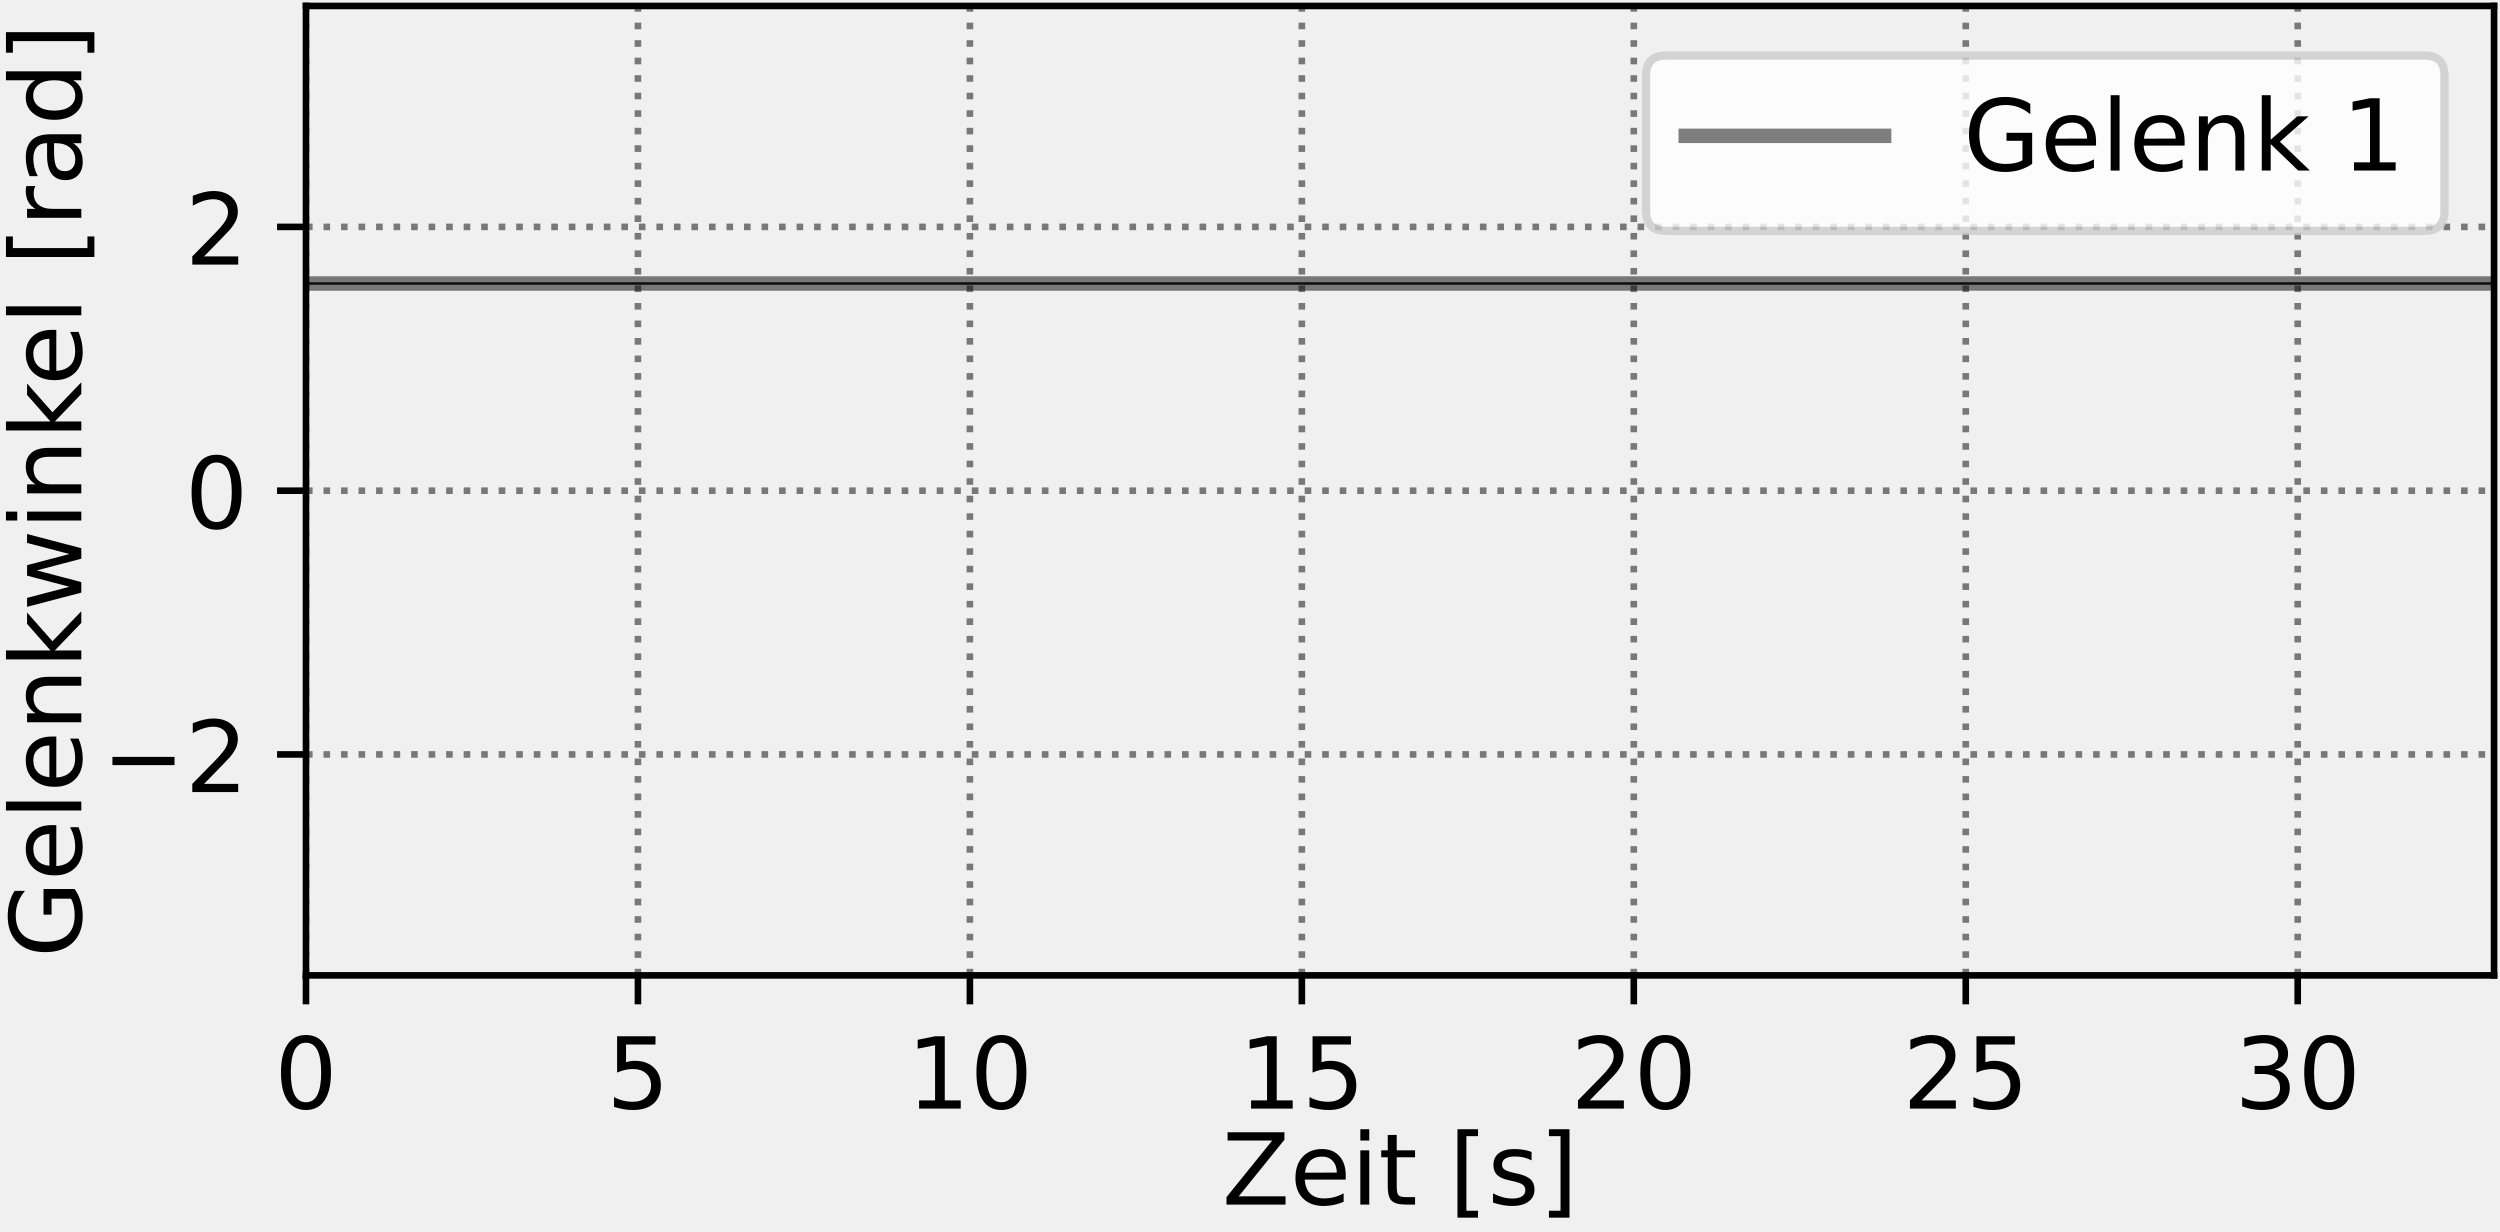
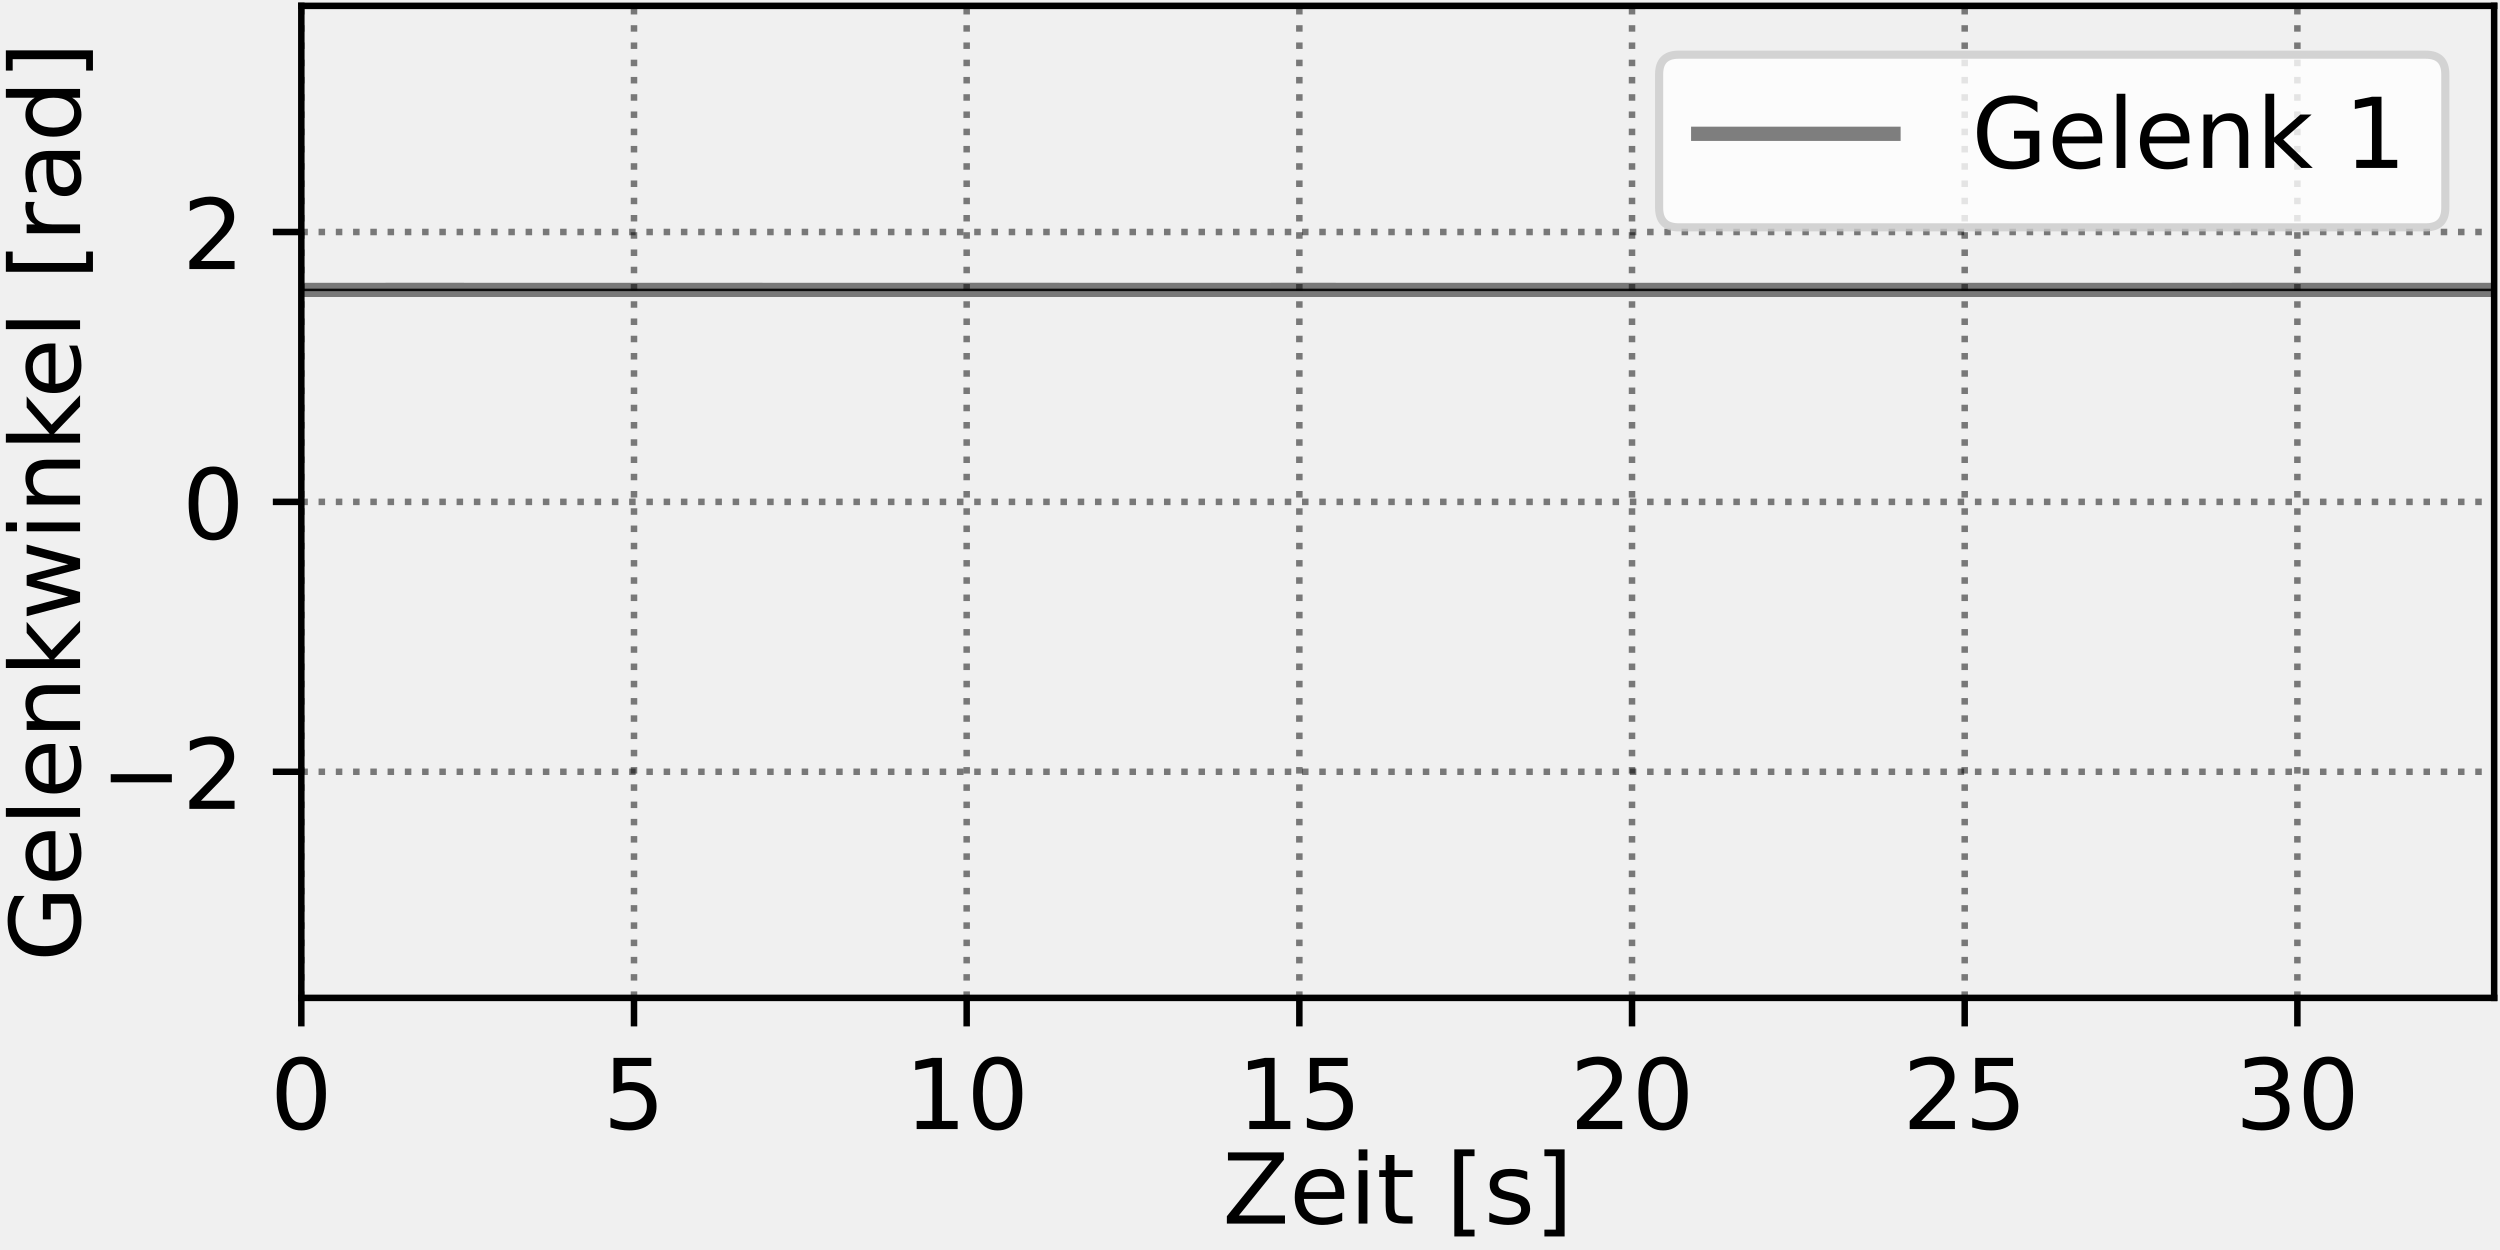
- <svg xmlns="http://www.w3.org/2000/svg" xmlns:xlink="http://www.w3.org/1999/xlink" width="302.498pt" height="148.969pt" viewBox="0 0 302.498 148.969" version="1.1">
+ <svg xmlns="http://www.w3.org/2000/svg" xmlns:xlink="http://www.w3.org/1999/xlink" width="307.185pt" height="153.561pt" viewBox="0 0 307.185 153.561" version="1.1">
  <defs>
    <style type="text/css">*{stroke-linejoin: round; stroke-linecap: butt}</style>
  </defs>
  <g id="figure_1">
    <g id="patch_1">
-       <path d="M 0 148.969  L 302.498 148.969  L 302.498 0  L 0 0  L 0 148.969  z " style="fill: none" />
+       <path d="M 0 153.561  L 307.185 153.561  L 307.185 0  L 0 0  L 0 153.561  z " style="fill: none" />
    </g>
    <g id="axes_1">
      <g id="patch_2">
-         <path d="M 37.024 118.021  L 301.778 118.021  L 301.778 0.72  L 37.024 0.72  L 37.024 118.021  z " style="fill: none" />
+         <path d="M 37.024 122.614  L 306.465 122.614  L 306.465 0.72  L 37.024 0.72  L 37.024 122.614  z " style="fill: none" />
      </g>
      <g id="matplotlib.axis_1">
        <g id="xtick_1">
          <g id="line2d_1">
-             <path d="M 37.024 118.021  L 37.024 0.72  " clip-path="url(#pff58a131f7)" style="fill: none; stroke-dasharray: 0.8,1.32; stroke-dashoffset: 0; stroke: #000000; stroke-opacity: 0.5; stroke-width: 0.8" />
+             <path d="M 37.024 122.614  L 37.024 0.72  " clip-path="url(#pe497f3144c)" style="fill: none; stroke-dasharray: 0.8,1.32; stroke-dashoffset: 0; stroke: #000000; stroke-opacity: 0.5; stroke-width: 0.8" />
          </g>
          <g id="line2d_2">
            <defs>
-               <path id="mfa0c377bb8" d="M 0 0  L 0 3.5  " style="stroke: #000000; stroke-width: 0.8" />
-             </defs>
-             <g>
-               <use xlink:href="#mfa0c377bb8" x="37.024" y="118.021" style="stroke: #000000; stroke-width: 0.8" />
+               <path id="m4164e7af16" d="M 0 0  L 0 3.5  " style="stroke: #000000; stroke-width: 0.8" />
+             </defs>
+             <g>
+               <use xlink:href="#m4164e7af16" x="37.024" y="122.614" style="stroke: #000000; stroke-width: 0.8" />
            </g>
          </g>
          <g id="text_1">
-             <g transform="translate(33.20687 134.1393) scale(0.12 -0.12)">
+             <g transform="translate(33.20687 138.7321) scale(0.12 -0.12)">
              <defs>
                <path id="DejaVuSans-30" d="M 2034 4250  Q 1547 4250 1301 3770  Q 1056 3291 1056 2328  Q 1056 1369 1301 889  Q 1547 409 2034 409  Q 2525 409 2770 889  Q 3016 1369 3016 2328  Q 3016 3291 2770 3770  Q 2525 4250 2034 4250  z M 2034 4750  Q 2819 4750 3233 4129  Q 3647 3509 3647 2328  Q 3647 1150 3233 529  Q 2819 -91 2034 -91  Q 1250 -91 836 529  Q 422 1150 422 2328  Q 422 3509 836 4129  Q 1250 4750 2034 4750  z " transform="scale(0.015625)" />
              </defs>
              <use xlink:href="#DejaVuSans-30" />
            </g>
          </g>
        </g>
        <g id="xtick_2">
          <g id="line2d_3">
-             <path d="M 77.19 118.021  L 77.19 0.72  " clip-path="url(#pff58a131f7)" style="fill: none; stroke-dasharray: 0.8,1.32; stroke-dashoffset: 0; stroke: #000000; stroke-opacity: 0.5; stroke-width: 0.8" />
+             <path d="M 77.902 122.614  L 77.902 0.72  " clip-path="url(#pe497f3144c)" style="fill: none; stroke-dasharray: 0.8,1.32; stroke-dashoffset: 0; stroke: #000000; stroke-opacity: 0.5; stroke-width: 0.8" />
          </g>
          <g id="line2d_4">
            <g>
-               <use xlink:href="#mfa0c377bb8" x="77.19" y="118.021" style="stroke: #000000; stroke-width: 0.8" />
+               <use xlink:href="#m4164e7af16" x="77.902" y="122.614" style="stroke: #000000; stroke-width: 0.8" />
            </g>
          </g>
          <g id="text_2">
-             <g transform="translate(73.37297 134.1393) scale(0.12 -0.12)">
+             <g transform="translate(74.08408 138.7321) scale(0.12 -0.12)">
              <defs>
                <path id="DejaVuSans-35" d="M 691 4666  L 3169 4666  L 3169 4134  L 1269 4134  L 1269 2991  Q 1406 3038 1543 3061  Q 1681 3084 1819 3084  Q 2600 3084 3056 2656  Q 3513 2228 3513 1497  Q 3513 744 3044 326  Q 2575 -91 1722 -91  Q 1428 -91 1123 -41  Q 819 9 494 109  L 494 744  Q 775 591 1075 516  Q 1375 441 1709 441  Q 2250 441 2565 725  Q 2881 1009 2881 1497  Q 2881 1984 2565 2268  Q 2250 2553 1709 2553  Q 1456 2553 1204 2497  Q 953 2441 691 2322  L 691 4666  z " transform="scale(0.015625)" />
              </defs>
              <use xlink:href="#DejaVuSans-35" />
            </g>
          </g>
        </g>
        <g id="xtick_3">
          <g id="line2d_5">
-             <path d="M 117.357 118.021  L 117.357 0.72  " clip-path="url(#pff58a131f7)" style="fill: none; stroke-dasharray: 0.8,1.32; stroke-dashoffset: 0; stroke: #000000; stroke-opacity: 0.5; stroke-width: 0.8" />
+             <path d="M 118.779 122.614  L 118.779 0.72  " clip-path="url(#pe497f3144c)" style="fill: none; stroke-dasharray: 0.8,1.32; stroke-dashoffset: 0; stroke: #000000; stroke-opacity: 0.5; stroke-width: 0.8" />
          </g>
          <g id="line2d_6">
            <g>
-               <use xlink:href="#mfa0c377bb8" x="117.357" y="118.021" style="stroke: #000000; stroke-width: 0.8" />
+               <use xlink:href="#m4164e7af16" x="118.779" y="122.614" style="stroke: #000000; stroke-width: 0.8" />
            </g>
          </g>
          <g id="text_3">
-             <g transform="translate(109.7216 134.1393) scale(0.12 -0.12)">
+             <g transform="translate(111.1438 138.7321) scale(0.12 -0.12)">
              <defs>
                <path id="DejaVuSans-31" d="M 794 531  L 1825 531  L 1825 4091  L 703 3866  L 703 4441  L 1819 4666  L 2450 4666  L 2450 531  L 3481 531  L 3481 0  L 794 0  L 794 531  z " transform="scale(0.015625)" />
              </defs>
              <use xlink:href="#DejaVuSans-31" />
              <use xlink:href="#DejaVuSans-30" x="63.623" />
            </g>
          </g>
        </g>
        <g id="xtick_4">
          <g id="line2d_7">
-             <path d="M 157.523 118.021  L 157.523 0.72  " clip-path="url(#pff58a131f7)" style="fill: none; stroke-dasharray: 0.8,1.32; stroke-dashoffset: 0; stroke: #000000; stroke-opacity: 0.5; stroke-width: 0.8" />
+             <path d="M 159.656 122.614  L 159.656 0.72  " clip-path="url(#pe497f3144c)" style="fill: none; stroke-dasharray: 0.8,1.32; stroke-dashoffset: 0; stroke: #000000; stroke-opacity: 0.5; stroke-width: 0.8" />
          </g>
          <g id="line2d_8">
            <g>
-               <use xlink:href="#mfa0c377bb8" x="157.523" y="118.021" style="stroke: #000000; stroke-width: 0.8" />
+               <use xlink:href="#m4164e7af16" x="159.656" y="122.614" style="stroke: #000000; stroke-width: 0.8" />
            </g>
          </g>
          <g id="text_4">
-             <g transform="translate(149.8877 134.1393) scale(0.12 -0.12)">
+             <g transform="translate(152.021 138.7321) scale(0.12 -0.12)">
              <use xlink:href="#DejaVuSans-31" />
              <use xlink:href="#DejaVuSans-35" x="63.623" />
            </g>
          </g>
        </g>
        <g id="xtick_5">
          <g id="line2d_9">
-             <path d="M 197.689 118.021  L 197.689 0.72  " clip-path="url(#pff58a131f7)" style="fill: none; stroke-dasharray: 0.8,1.32; stroke-dashoffset: 0; stroke: #000000; stroke-opacity: 0.5; stroke-width: 0.8" />
+             <path d="M 200.533 122.614  L 200.533 0.72  " clip-path="url(#pe497f3144c)" style="fill: none; stroke-dasharray: 0.8,1.32; stroke-dashoffset: 0; stroke: #000000; stroke-opacity: 0.5; stroke-width: 0.8" />
          </g>
          <g id="line2d_10">
            <g>
-               <use xlink:href="#mfa0c377bb8" x="197.689" y="118.021" style="stroke: #000000; stroke-width: 0.8" />
+               <use xlink:href="#m4164e7af16" x="200.533" y="122.614" style="stroke: #000000; stroke-width: 0.8" />
            </g>
          </g>
          <g id="text_5">
-             <g transform="translate(190.0538 134.1393) scale(0.12 -0.12)">
+             <g transform="translate(192.8982 138.7321) scale(0.12 -0.12)">
              <defs>
                <path id="DejaVuSans-32" d="M 1228 531  L 3431 531  L 3431 0  L 469 0  L 469 531  Q 828 903 1448 1529  Q 2069 2156 2228 2338  Q 2531 2678 2651 2914  Q 2772 3150 2772 3378  Q 2772 3750 2511 3984  Q 2250 4219 1831 4219  Q 1534 4219 1204 4116  Q 875 4013 500 3803  L 500 4441  Q 881 4594 1212 4672  Q 1544 4750 1819 4750  Q 2544 4750 2975 4387  Q 3406 4025 3406 3419  Q 3406 3131 3298 2873  Q 3191 2616 2906 2266  Q 2828 2175 2409 1742  Q 1991 1309 1228 531  z " transform="scale(0.015625)" />
              </defs>
              <use xlink:href="#DejaVuSans-32" />
              <use xlink:href="#DejaVuSans-30" x="63.623" />
            </g>
          </g>
        </g>
        <g id="xtick_6">
          <g id="line2d_11">
-             <path d="M 237.855 118.021  L 237.855 0.72  " clip-path="url(#pff58a131f7)" style="fill: none; stroke-dasharray: 0.8,1.32; stroke-dashoffset: 0; stroke: #000000; stroke-opacity: 0.5; stroke-width: 0.8" />
+             <path d="M 241.41 122.614  L 241.41 0.72  " clip-path="url(#pe497f3144c)" style="fill: none; stroke-dasharray: 0.8,1.32; stroke-dashoffset: 0; stroke: #000000; stroke-opacity: 0.5; stroke-width: 0.8" />
          </g>
          <g id="line2d_12">
            <g>
-               <use xlink:href="#mfa0c377bb8" x="237.855" y="118.021" style="stroke: #000000; stroke-width: 0.8" />
+               <use xlink:href="#m4164e7af16" x="241.41" y="122.614" style="stroke: #000000; stroke-width: 0.8" />
            </g>
          </g>
          <g id="text_6">
-             <g transform="translate(230.2199 134.1393) scale(0.12 -0.12)">
+             <g transform="translate(233.7754 138.7321) scale(0.12 -0.12)">
              <use xlink:href="#DejaVuSans-32" />
              <use xlink:href="#DejaVuSans-35" x="63.623" />
            </g>
          </g>
        </g>
        <g id="xtick_7">
          <g id="line2d_13">
-             <path d="M 278.021 118.021  L 278.021 0.72  " clip-path="url(#pff58a131f7)" style="fill: none; stroke-dasharray: 0.8,1.32; stroke-dashoffset: 0; stroke: #000000; stroke-opacity: 0.5; stroke-width: 0.8" />
+             <path d="M 282.288 122.614  L 282.288 0.72  " clip-path="url(#pe497f3144c)" style="fill: none; stroke-dasharray: 0.8,1.32; stroke-dashoffset: 0; stroke: #000000; stroke-opacity: 0.5; stroke-width: 0.8" />
          </g>
          <g id="line2d_14">
            <g>
-               <use xlink:href="#mfa0c377bb8" x="278.021" y="118.021" style="stroke: #000000; stroke-width: 0.8" />
+               <use xlink:href="#m4164e7af16" x="282.288" y="122.614" style="stroke: #000000; stroke-width: 0.8" />
            </g>
          </g>
          <g id="text_7">
-             <g transform="translate(270.386 134.1393) scale(0.12 -0.12)">
+             <g transform="translate(274.6526 138.7321) scale(0.12 -0.12)">
              <defs>
                <path id="DejaVuSans-33" d="M 2597 2516  Q 3050 2419 3304 2112  Q 3559 1806 3559 1356  Q 3559 666 3084 287  Q 2609 -91 1734 -91  Q 1441 -91 1130 -33  Q 819 25 488 141  L 488 750  Q 750 597 1062 519  Q 1375 441 1716 441  Q 2309 441 2620 675  Q 2931 909 2931 1356  Q 2931 1769 2642 2001  Q 2353 2234 1838 2234  L 1294 2234  L 1294 2753  L 1863 2753  Q 2328 2753 2575 2939  Q 2822 3125 2822 3475  Q 2822 3834 2567 4026  Q 2313 4219 1838 4219  Q 1578 4219 1281 4162  Q 984 4106 628 3988  L 628 4550  Q 988 4650 1302 4700  Q 1616 4750 1894 4750  Q 2613 4750 3031 4423  Q 3450 4097 3450 3541  Q 3450 3153 3228 2886  Q 3006 2619 2597 2516  z " transform="scale(0.015625)" />
              </defs>
              <use xlink:href="#DejaVuSans-33" />
              <use xlink:href="#DejaVuSans-30" x="63.623" />
            </g>
          </g>
        </g>
        <g id="text_8">
-           <g transform="translate(147.8658 145.7531) scale(0.12 -0.12)">
+           <g transform="translate(150.2095 150.3458) scale(0.12 -0.12)">
            <defs>
              <path id="DejaVuSans-5a" d="M 359 4666  L 4025 4666  L 4025 4184  L 1075 531  L 4097 531  L 4097 0  L 288 0  L 288 481  L 3238 4134  L 359 4134  L 359 4666  z " transform="scale(0.015625)" />
              <path id="DejaVuSans-65" d="M 3597 1894  L 3597 1613  L 953 1613  Q 991 1019 1311 708  Q 1631 397 2203 397  Q 2534 397 2845 478  Q 3156 559 3463 722  L 3463 178  Q 3153 47 2828 -22  Q 2503 -91 2169 -91  Q 1331 -91 842 396  Q 353 884 353 1716  Q 353 2575 817 3079  Q 1281 3584 2069 3584  Q 2775 3584 3186 3129  Q 3597 2675 3597 1894  z M 3022 2063  Q 3016 2534 2758 2815  Q 2500 3097 2075 3097  Q 1594 3097 1305 2825  Q 1016 2553 972 2059  L 3022 2063  z " transform="scale(0.015625)" />
              <path id="DejaVuSans-69" d="M 603 3500  L 1178 3500  L 1178 0  L 603 0  L 603 3500  z M 603 4863  L 1178 4863  L 1178 4134  L 603 4134  L 603 4863  z " transform="scale(0.015625)" />
              <path id="DejaVuSans-74" d="M 1172 4494  L 1172 3500  L 2356 3500  L 2356 3053  L 1172 3053  L 1172 1153  Q 1172 725 1289 603  Q 1406 481 1766 481  L 2356 481  L 2356 0  L 1766 0  Q 1100 0 847 248  Q 594 497 594 1153  L 594 3053  L 172 3053  L 172 3500  L 594 3500  L 594 4494  L 1172 4494  z " transform="scale(0.015625)" />
              <path id="DejaVuSans-20" transform="scale(0.015625)" />
              <path id="DejaVuSans-5b" d="M 550 4863  L 1875 4863  L 1875 4416  L 1125 4416  L 1125 -397  L 1875 -397  L 1875 -844  L 550 -844  L 550 4863  z " transform="scale(0.015625)" />
              <path id="DejaVuSans-73" d="M 2834 3397  L 2834 2853  Q 2591 2978 2328 3040  Q 2066 3103 1784 3103  Q 1356 3103 1142 2972  Q 928 2841 928 2578  Q 928 2378 1081 2264  Q 1234 2150 1697 2047  L 1894 2003  Q 2506 1872 2764 1633  Q 3022 1394 3022 966  Q 3022 478 2636 193  Q 2250 -91 1575 -91  Q 1294 -91 989 -36  Q 684 19 347 128  L 347 722  Q 666 556 975 473  Q 1284 391 1588 391  Q 1994 391 2212 530  Q 2431 669 2431 922  Q 2431 1156 2273 1281  Q 2116 1406 1581 1522  L 1381 1569  Q 847 1681 609 1914  Q 372 2147 372 2553  Q 372 3047 722 3315  Q 1072 3584 1716 3584  Q 2034 3584 2315 3537  Q 2597 3491 2834 3397  z " transform="scale(0.015625)" />
              <path id="DejaVuSans-5d" d="M 1947 4863  L 1947 -844  L 622 -844  L 622 -397  L 1369 -397  L 1369 4416  L 622 4416  L 622 4863  L 1947 4863  z " transform="scale(0.015625)" />
            </defs>
            <use xlink:href="#DejaVuSans-5a" />
            <use xlink:href="#DejaVuSans-65" x="68.506" />
            <use xlink:href="#DejaVuSans-69" x="130.029" />
            <use xlink:href="#DejaVuSans-74" x="157.812" />
            <use xlink:href="#DejaVuSans-20" x="197.021" />
            <use xlink:href="#DejaVuSans-5b" x="228.809" />
            <use xlink:href="#DejaVuSans-73" x="267.822" />
            <use xlink:href="#DejaVuSans-5d" x="319.922" />
          </g>
        </g>
      </g>
      <g id="matplotlib.axis_2">
        <g id="ytick_1">
          <g id="line2d_15">
-             <path d="M 37.024 91.284  L 301.778 91.284  " clip-path="url(#pff58a131f7)" style="fill: none; stroke-dasharray: 0.8,1.32; stroke-dashoffset: 0; stroke: #000000; stroke-opacity: 0.5; stroke-width: 0.8" />
+             <path d="M 37.024 94.829  L 306.465 94.829  " clip-path="url(#pe497f3144c)" style="fill: none; stroke-dasharray: 0.8,1.32; stroke-dashoffset: 0; stroke: #000000; stroke-opacity: 0.5; stroke-width: 0.8" />
          </g>
          <g id="line2d_16">
            <defs>
-               <path id="m3921b5321f" d="M 0 0  L -3.5 0  " style="stroke: #000000; stroke-width: 0.8" />
-             </defs>
-             <g>
-               <use xlink:href="#m3921b5321f" x="37.024" y="91.284" style="stroke: #000000; stroke-width: 0.8" />
+               <path id="m2e46d5fc10" d="M 0 0  L -3.5 0  " style="stroke: #000000; stroke-width: 0.8" />
+             </defs>
+             <g>
+               <use xlink:href="#m2e46d5fc10" x="37.024" y="94.829" style="stroke: #000000; stroke-width: 0.8" />
            </g>
          </g>
          <g id="text_9">
-             <g transform="translate(12.33375 95.84261) scale(0.12 -0.12)">
+             <g transform="translate(12.33375 99.38846) scale(0.12 -0.12)">
              <defs>
                <path id="DejaVuSans-2212" d="M 678 2272  L 4684 2272  L 4684 1741  L 678 1741  L 678 2272  z " transform="scale(0.015625)" />
              </defs>
              <use xlink:href="#DejaVuSans-2212" />
              <use xlink:href="#DejaVuSans-32" x="83.789" />
            </g>
          </g>
        </g>
        <g id="ytick_2">
          <g id="line2d_17">
-             <path d="M 37.024 59.371  L 301.778 59.371  " clip-path="url(#pff58a131f7)" style="fill: none; stroke-dasharray: 0.8,1.32; stroke-dashoffset: 0; stroke: #000000; stroke-opacity: 0.5; stroke-width: 0.8" />
+             <path d="M 37.024 61.667  L 306.465 61.667  " clip-path="url(#pe497f3144c)" style="fill: none; stroke-dasharray: 0.8,1.32; stroke-dashoffset: 0; stroke: #000000; stroke-opacity: 0.5; stroke-width: 0.8" />
          </g>
          <g id="line2d_18">
            <g>
-               <use xlink:href="#m3921b5321f" x="37.024" y="59.371" style="stroke: #000000; stroke-width: 0.8" />
+               <use xlink:href="#m2e46d5fc10" x="37.024" y="61.667" style="stroke: #000000; stroke-width: 0.8" />
            </g>
          </g>
          <g id="text_10">
-             <g transform="translate(22.38938 63.92967) scale(0.12 -0.12)">
+             <g transform="translate(22.38938 66.22603) scale(0.12 -0.12)">
              <use xlink:href="#DejaVuSans-30" />
            </g>
          </g>
        </g>
        <g id="ytick_3">
          <g id="line2d_19">
-             <path d="M 37.024 27.458  L 301.778 27.458  " clip-path="url(#pff58a131f7)" style="fill: none; stroke-dasharray: 0.8,1.32; stroke-dashoffset: 0; stroke: #000000; stroke-opacity: 0.5; stroke-width: 0.8" />
+             <path d="M 37.024 28.505  L 306.465 28.505  " clip-path="url(#pe497f3144c)" style="fill: none; stroke-dasharray: 0.8,1.32; stroke-dashoffset: 0; stroke: #000000; stroke-opacity: 0.5; stroke-width: 0.8" />
          </g>
          <g id="line2d_20">
            <g>
-               <use xlink:href="#m3921b5321f" x="37.024" y="27.458" style="stroke: #000000; stroke-width: 0.8" />
+               <use xlink:href="#m2e46d5fc10" x="37.024" y="28.505" style="stroke: #000000; stroke-width: 0.8" />
            </g>
          </g>
          <g id="text_11">
-             <g transform="translate(22.38938 32.01674) scale(0.12 -0.12)">
+             <g transform="translate(22.38938 33.06361) scale(0.12 -0.12)">
              <use xlink:href="#DejaVuSans-32" />
            </g>
          </g>
        </g>
        <g id="text_12">
-           <g transform="translate(9.838125 115.8803) rotate(-90) scale(0.12 -0.12)">
+           <g transform="translate(9.838125 118.1767) rotate(-90) scale(0.12 -0.12)">
            <defs>
              <path id="DejaVuSans-47" d="M 3809 666  L 3809 1919  L 2778 1919  L 2778 2438  L 4434 2438  L 4434 434  Q 4069 175 3628 42  Q 3188 -91 2688 -91  Q 1594 -91 976 548  Q 359 1188 359 2328  Q 359 3472 976 4111  Q 1594 4750 2688 4750  Q 3144 4750 3555 4637  Q 3966 4525 4313 4306  L 4313 3634  Q 3963 3931 3569 4081  Q 3175 4231 2741 4231  Q 1884 4231 1454 3753  Q 1025 3275 1025 2328  Q 1025 1384 1454 906  Q 1884 428 2741 428  Q 3075 428 3337 486  Q 3600 544 3809 666  z " transform="scale(0.015625)" />
              <path id="DejaVuSans-6c" d="M 603 4863  L 1178 4863  L 1178 0  L 603 0  L 603 4863  z " transform="scale(0.015625)" />
              <path id="DejaVuSans-6e" d="M 3513 2113  L 3513 0  L 2938 0  L 2938 2094  Q 2938 2591 2744 2837  Q 2550 3084 2163 3084  Q 1697 3084 1428 2787  Q 1159 2491 1159 1978  L 1159 0  L 581 0  L 581 3500  L 1159 3500  L 1159 2956  Q 1366 3272 1645 3428  Q 1925 3584 2291 3584  Q 2894 3584 3203 3211  Q 3513 2838 3513 2113  z " transform="scale(0.015625)" />
              <path id="DejaVuSans-6b" d="M 581 4863  L 1159 4863  L 1159 1991  L 2875 3500  L 3609 3500  L 1753 1863  L 3688 0  L 2938 0  L 1159 1709  L 1159 0  L 581 0  L 581 4863  z " transform="scale(0.015625)" />
              <path id="DejaVuSans-77" d="M 269 3500  L 844 3500  L 1563 769  L 2278 3500  L 2956 3500  L 3675 769  L 4391 3500  L 4966 3500  L 4050 0  L 3372 0  L 2619 2869  L 1863 0  L 1184 0  L 269 3500  z " transform="scale(0.015625)" />
              <path id="DejaVuSans-72" d="M 2631 2963  Q 2534 3019 2420 3045  Q 2306 3072 2169 3072  Q 1681 3072 1420 2755  Q 1159 2438 1159 1844  L 1159 0  L 581 0  L 581 3500  L 1159 3500  L 1159 2956  Q 1341 3275 1631 3429  Q 1922 3584 2338 3584  Q 2397 3584 2469 3576  Q 2541 3569 2628 3553  L 2631 2963  z " transform="scale(0.015625)" />
              <path id="DejaVuSans-61" d="M 2194 1759  Q 1497 1759 1228 1600  Q 959 1441 959 1056  Q 959 750 1161 570  Q 1363 391 1709 391  Q 2188 391 2477 730  Q 2766 1069 2766 1631  L 2766 1759  L 2194 1759  z M 3341 1997  L 3341 0  L 2766 0  L 2766 531  Q 2569 213 2275 61  Q 1981 -91 1556 -91  Q 1019 -91 701 211  Q 384 513 384 1019  Q 384 1609 779 1909  Q 1175 2209 1959 2209  L 2766 2209  L 2766 2266  Q 2766 2663 2505 2880  Q 2244 3097 1772 3097  Q 1472 3097 1187 3025  Q 903 2953 641 2809  L 641 3341  Q 956 3463 1253 3523  Q 1550 3584 1831 3584  Q 2591 3584 2966 3190  Q 3341 2797 3341 1997  z " transform="scale(0.015625)" />
              <path id="DejaVuSans-64" d="M 2906 2969  L 2906 4863  L 3481 4863  L 3481 0  L 2906 0  L 2906 525  Q 2725 213 2448 61  Q 2172 -91 1784 -91  Q 1150 -91 751 415  Q 353 922 353 1747  Q 353 2572 751 3078  Q 1150 3584 1784 3584  Q 2172 3584 2448 3432  Q 2725 3281 2906 2969  z M 947 1747  Q 947 1113 1208 752  Q 1469 391 1925 391  Q 2381 391 2643 752  Q 2906 1113 2906 1747  Q 2906 2381 2643 2742  Q 2381 3103 1925 3103  Q 1469 3103 1208 2742  Q 947 2381 947 1747  z " transform="scale(0.015625)" />
            </defs>
            <use xlink:href="#DejaVuSans-47" />
            <use xlink:href="#DejaVuSans-65" x="77.49" />
            <use xlink:href="#DejaVuSans-6c" x="139.014" />
            <use xlink:href="#DejaVuSans-65" x="166.797" />
            <use xlink:href="#DejaVuSans-6e" x="228.32" />
            <use xlink:href="#DejaVuSans-6b" x="291.699" />
            <use xlink:href="#DejaVuSans-77" x="349.609" />
            <use xlink:href="#DejaVuSans-69" x="431.396" />
            <use xlink:href="#DejaVuSans-6e" x="459.18" />
            <use xlink:href="#DejaVuSans-6b" x="522.559" />
            <use xlink:href="#DejaVuSans-65" x="576.844" />
            <use xlink:href="#DejaVuSans-6c" x="638.367" />
            <use xlink:href="#DejaVuSans-20" x="666.15" />
            <use xlink:href="#DejaVuSans-5b" x="697.938" />
            <use xlink:href="#DejaVuSans-72" x="736.951" />
            <use xlink:href="#DejaVuSans-61" x="778.064" />
            <use xlink:href="#DejaVuSans-64" x="839.344" />
            <use xlink:href="#DejaVuSans-5d" x="902.82" />
          </g>
        </g>
      </g>
      <g id="line2d_21">
-         <path d="M 37.024 34.305  L 44.049 34.305  L 60.544 34.305  L 66.053 34.305  L 72.83 34.305  L 79.467 34.305  L 83.507 34.305  L 85.773 34.305  L 92.569 34.306  L 94.093 34.305  L 95.861 34.305  L 106.364 34.305  L 108.291 34.305  L 134.209 34.304  L 136.718 34.305  L 146.741 34.305  L 148.619 34.305  L 151.668 34.305  L 166.546 34.305  L 169.715 34.305  L 175.178 34.306  L 191.352 34.305  L 194.832 34.305  L 196.906 34.305  L 202.346 34.305  L 204.879 34.304  L 206.207 34.304  L 209.025 34.304  L 224.248 34.305  L 228.782 34.305  L 231.816 34.305  L 235.827 34.305  L 245.077 34.305  L 247.04 34.305  L 276.661 34.305  L 278.264 34.305  L 282.761 34.305  L 290.309 34.306  L 301.778 34.305  L 301.778 34.305  " clip-path="url(#pff58a131f7)" style="fill: none; stroke: #000000; stroke-opacity: 0.9; stroke-width: 0.3; stroke-linecap: square" />
+         <path d="M 37.024 35.62  L 43.909 35.62  L 53.345 35.619  L 59.148 35.62  L 62.28 35.62  L 74.965 35.62  L 82.099 35.62  L 89.079 35.621  L 91.755 35.619  L 94.823 35.62  L 97.216 35.62  L 112.092 35.62  L 114.67 35.619  L 139.141 35.62  L 140.943 35.62  L 150.118 35.62  L 151.354 35.62  L 155.165 35.62  L 157.935 35.619  L 167.713 35.62  L 170.204 35.62  L 205.785 35.62  L 213.043 35.62  L 214.48 35.62  L 216.946 35.62  L 225.755 35.62  L 256.827 35.62  L 262.162 35.62  L 272.91 35.62  L 276.486 35.619  L 285.759 35.62  L 295.636 35.62  L 306.465 35.62  L 306.465 35.62  " clip-path="url(#pe497f3144c)" style="fill: none; stroke: #000000; stroke-opacity: 0.9; stroke-width: 0.3; stroke-linecap: square" />
      </g>
      <g id="line2d_22">
-         <path d="M 37.024 34.305  L 44.049 34.305  L 60.544 34.305  L 66.053 34.305  L 72.83 34.305  L 79.467 34.305  L 83.507 34.305  L 85.773 34.305  L 92.569 34.306  L 94.093 34.305  L 95.861 34.305  L 106.364 34.305  L 108.291 34.305  L 134.209 34.304  L 136.718 34.305  L 146.741 34.305  L 148.619 34.305  L 151.668 34.305  L 166.546 34.305  L 169.715 34.305  L 175.178 34.306  L 191.352 34.305  L 194.832 34.305  L 196.906 34.305  L 202.346 34.305  L 204.879 34.304  L 206.207 34.304  L 209.025 34.304  L 224.248 34.305  L 228.782 34.305  L 231.816 34.305  L 235.827 34.305  L 245.077 34.305  L 247.04 34.305  L 276.661 34.305  L 278.264 34.305  L 282.761 34.305  L 290.309 34.306  L 301.778 34.305  L 301.778 34.305  " clip-path="url(#pff58a131f7)" style="fill: none; stroke: #000000; stroke-opacity: 0.5; stroke-width: 1.75; stroke-linecap: square" />
+         <path d="M 37.024 35.62  L 43.909 35.62  L 53.345 35.619  L 59.148 35.62  L 62.28 35.62  L 74.965 35.62  L 82.099 35.62  L 89.079 35.621  L 91.755 35.619  L 94.823 35.62  L 97.216 35.62  L 112.092 35.62  L 114.67 35.619  L 139.141 35.62  L 140.943 35.62  L 150.118 35.62  L 151.354 35.62  L 155.165 35.62  L 157.935 35.619  L 167.713 35.62  L 170.204 35.62  L 205.785 35.62  L 213.043 35.62  L 214.48 35.62  L 216.946 35.62  L 225.755 35.62  L 256.827 35.62  L 262.162 35.62  L 272.91 35.62  L 276.486 35.619  L 285.759 35.62  L 295.636 35.62  L 306.465 35.62  L 306.465 35.62  " clip-path="url(#pe497f3144c)" style="fill: none; stroke: #000000; stroke-opacity: 0.5; stroke-width: 1.75; stroke-linecap: square" />
      </g>
      <g id="patch_3">
-         <path d="M 37.024 118.021  L 37.024 0.72  " style="fill: none; stroke: #000000; stroke-width: 0.8; stroke-linejoin: miter; stroke-linecap: square" />
+         <path d="M 37.024 122.614  L 37.024 0.72  " style="fill: none; stroke: #000000; stroke-width: 0.8; stroke-linejoin: miter; stroke-linecap: square" />
      </g>
      <g id="patch_4">
-         <path d="M 301.778 118.021  L 301.778 0.72  " style="fill: none; stroke: #000000; stroke-width: 0.8; stroke-linejoin: miter; stroke-linecap: square" />
+         <path d="M 306.465 122.614  L 306.465 0.72  " style="fill: none; stroke: #000000; stroke-width: 0.8; stroke-linejoin: miter; stroke-linecap: square" />
      </g>
      <g id="patch_5">
-         <path d="M 37.024 118.021  L 301.778 118.021  " style="fill: none; stroke: #000000; stroke-width: 0.8; stroke-linejoin: miter; stroke-linecap: square" />
+         <path d="M 37.024 122.614  L 306.465 122.614  " style="fill: none; stroke: #000000; stroke-width: 0.8; stroke-linejoin: miter; stroke-linecap: square" />
      </g>
      <g id="patch_6">
-         <path d="M 37.024 0.72  L 301.778 0.72  " style="fill: none; stroke: #000000; stroke-width: 0.8; stroke-linejoin: miter; stroke-linecap: square" />
+         <path d="M 37.024 0.72  L 306.465 0.72  " style="fill: none; stroke: #000000; stroke-width: 0.8; stroke-linejoin: miter; stroke-linecap: square" />
      </g>
      <g id="legend_1">
        <g id="patch_7">
-           <path d="M 201.576 27.934  L 293.378 27.934  Q 295.778 27.934 295.778 25.534  L 295.778 9.12  Q 295.778 6.72 293.378 6.72  L 201.576 6.72  Q 199.176 6.72 199.176 9.12  L 199.176 25.534  Q 199.176 27.934 201.576 27.934  z " style="fill: #ffffff; opacity: 0.8; stroke: #cccccc; stroke-linejoin: miter" />
+           <path d="M 206.263 27.934  L 298.065 27.934  Q 300.465 27.934 300.465 25.534  L 300.465 9.12  Q 300.465 6.72 298.065 6.72  L 206.263 6.72  Q 203.863 6.72 203.863 9.12  L 203.863 25.534  Q 203.863 27.934 206.263 27.934  z " style="fill: #ffffff; opacity: 0.8; stroke: #cccccc; stroke-linejoin: miter" />
        </g>
        <g id="line2d_23">
-           <path d="M 203.976 16.438  L 215.976 16.438  L 227.976 16.438  " style="fill: none; stroke: #000000; stroke-opacity: 0.5; stroke-width: 1.75; stroke-linecap: square" />
+           <path d="M 208.663 16.438  L 220.663 16.438  L 232.663 16.438  " style="fill: none; stroke: #000000; stroke-opacity: 0.5; stroke-width: 1.75; stroke-linecap: square" />
        </g>
        <g id="text_13">
-           <g transform="translate(237.576 20.63812) scale(0.12 -0.12)">
+           <g transform="translate(242.2633 20.63812) scale(0.12 -0.12)">
            <use xlink:href="#DejaVuSans-47" />
            <use xlink:href="#DejaVuSans-65" x="77.49" />
            <use xlink:href="#DejaVuSans-6c" x="139.014" />
            <use xlink:href="#DejaVuSans-65" x="166.797" />
            <use xlink:href="#DejaVuSans-6e" x="228.32" />
            <use xlink:href="#DejaVuSans-6b" x="291.699" />
            <use xlink:href="#DejaVuSans-20" x="349.609" />
            <use xlink:href="#DejaVuSans-31" x="381.396" />
          </g>
        </g>
      </g>
    </g>
  </g>
  <defs>
-     <clipPath id="pff58a131f7">
-       <rect x="37.024" y="0.72" width="264.754" height="117.301" />
+     <clipPath id="pe497f3144c">
+       <rect x="37.024" y="0.72" width="269.441" height="121.894" />
    </clipPath>
  </defs>
</svg>
